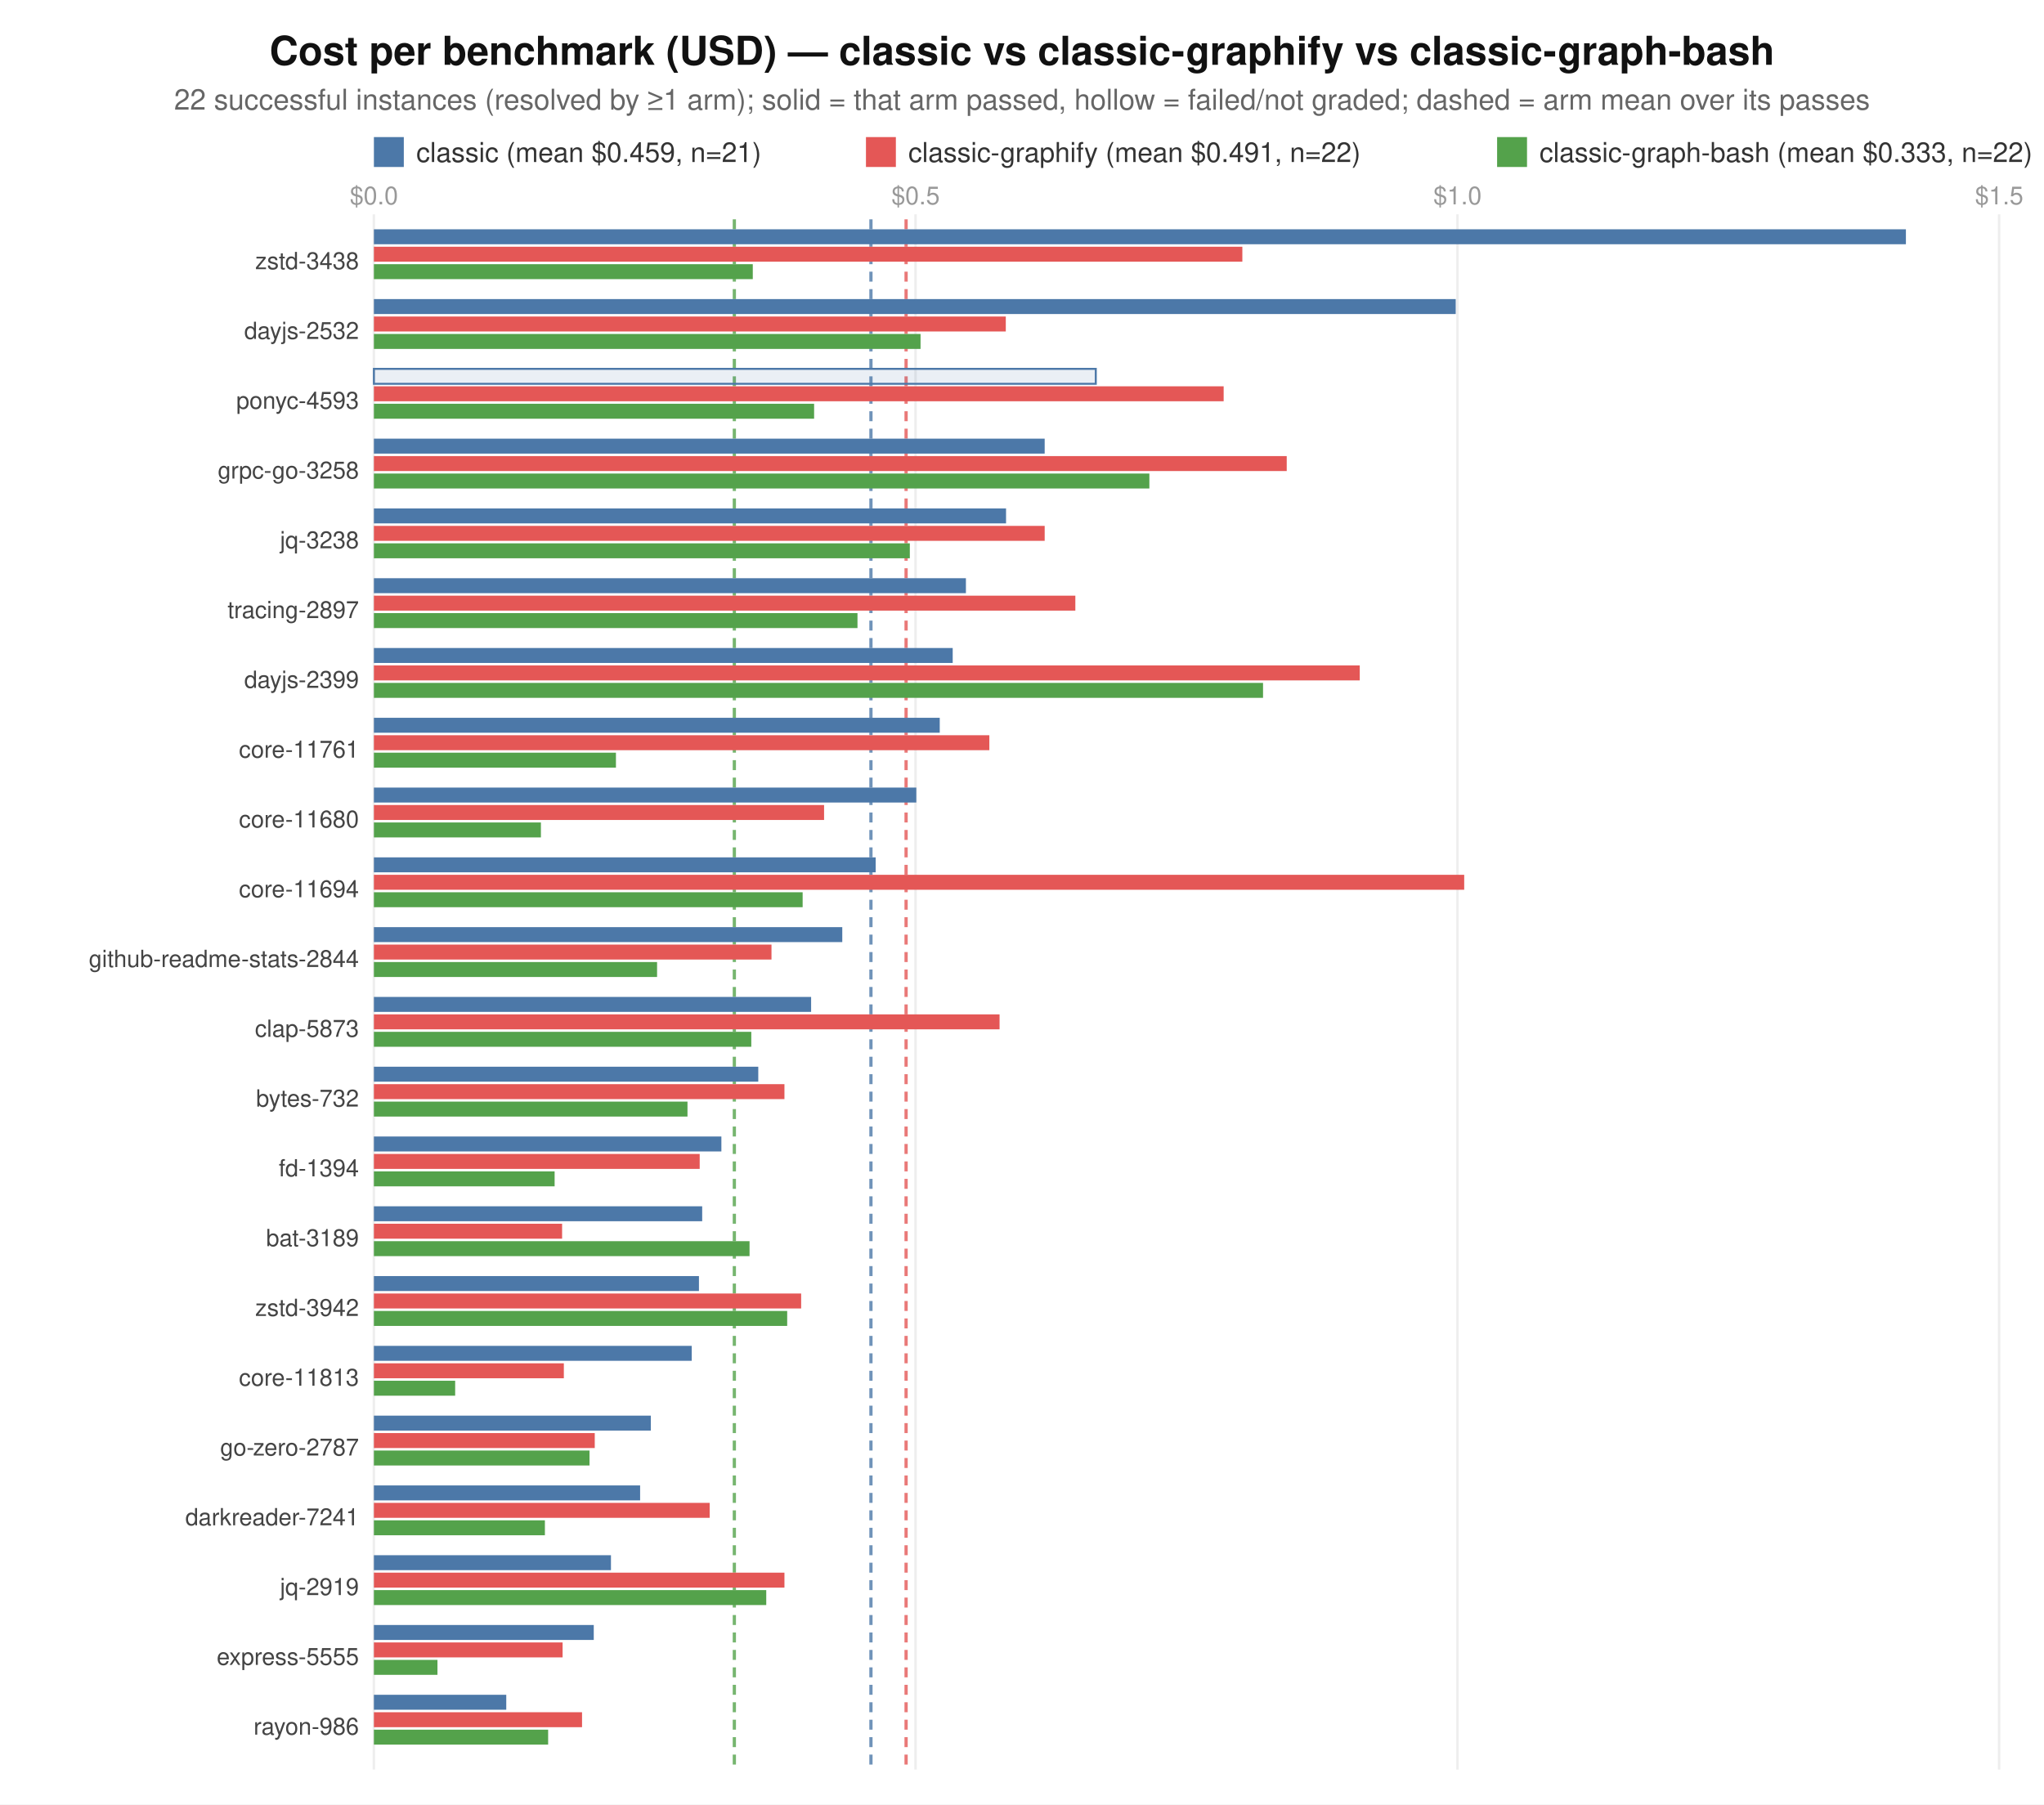
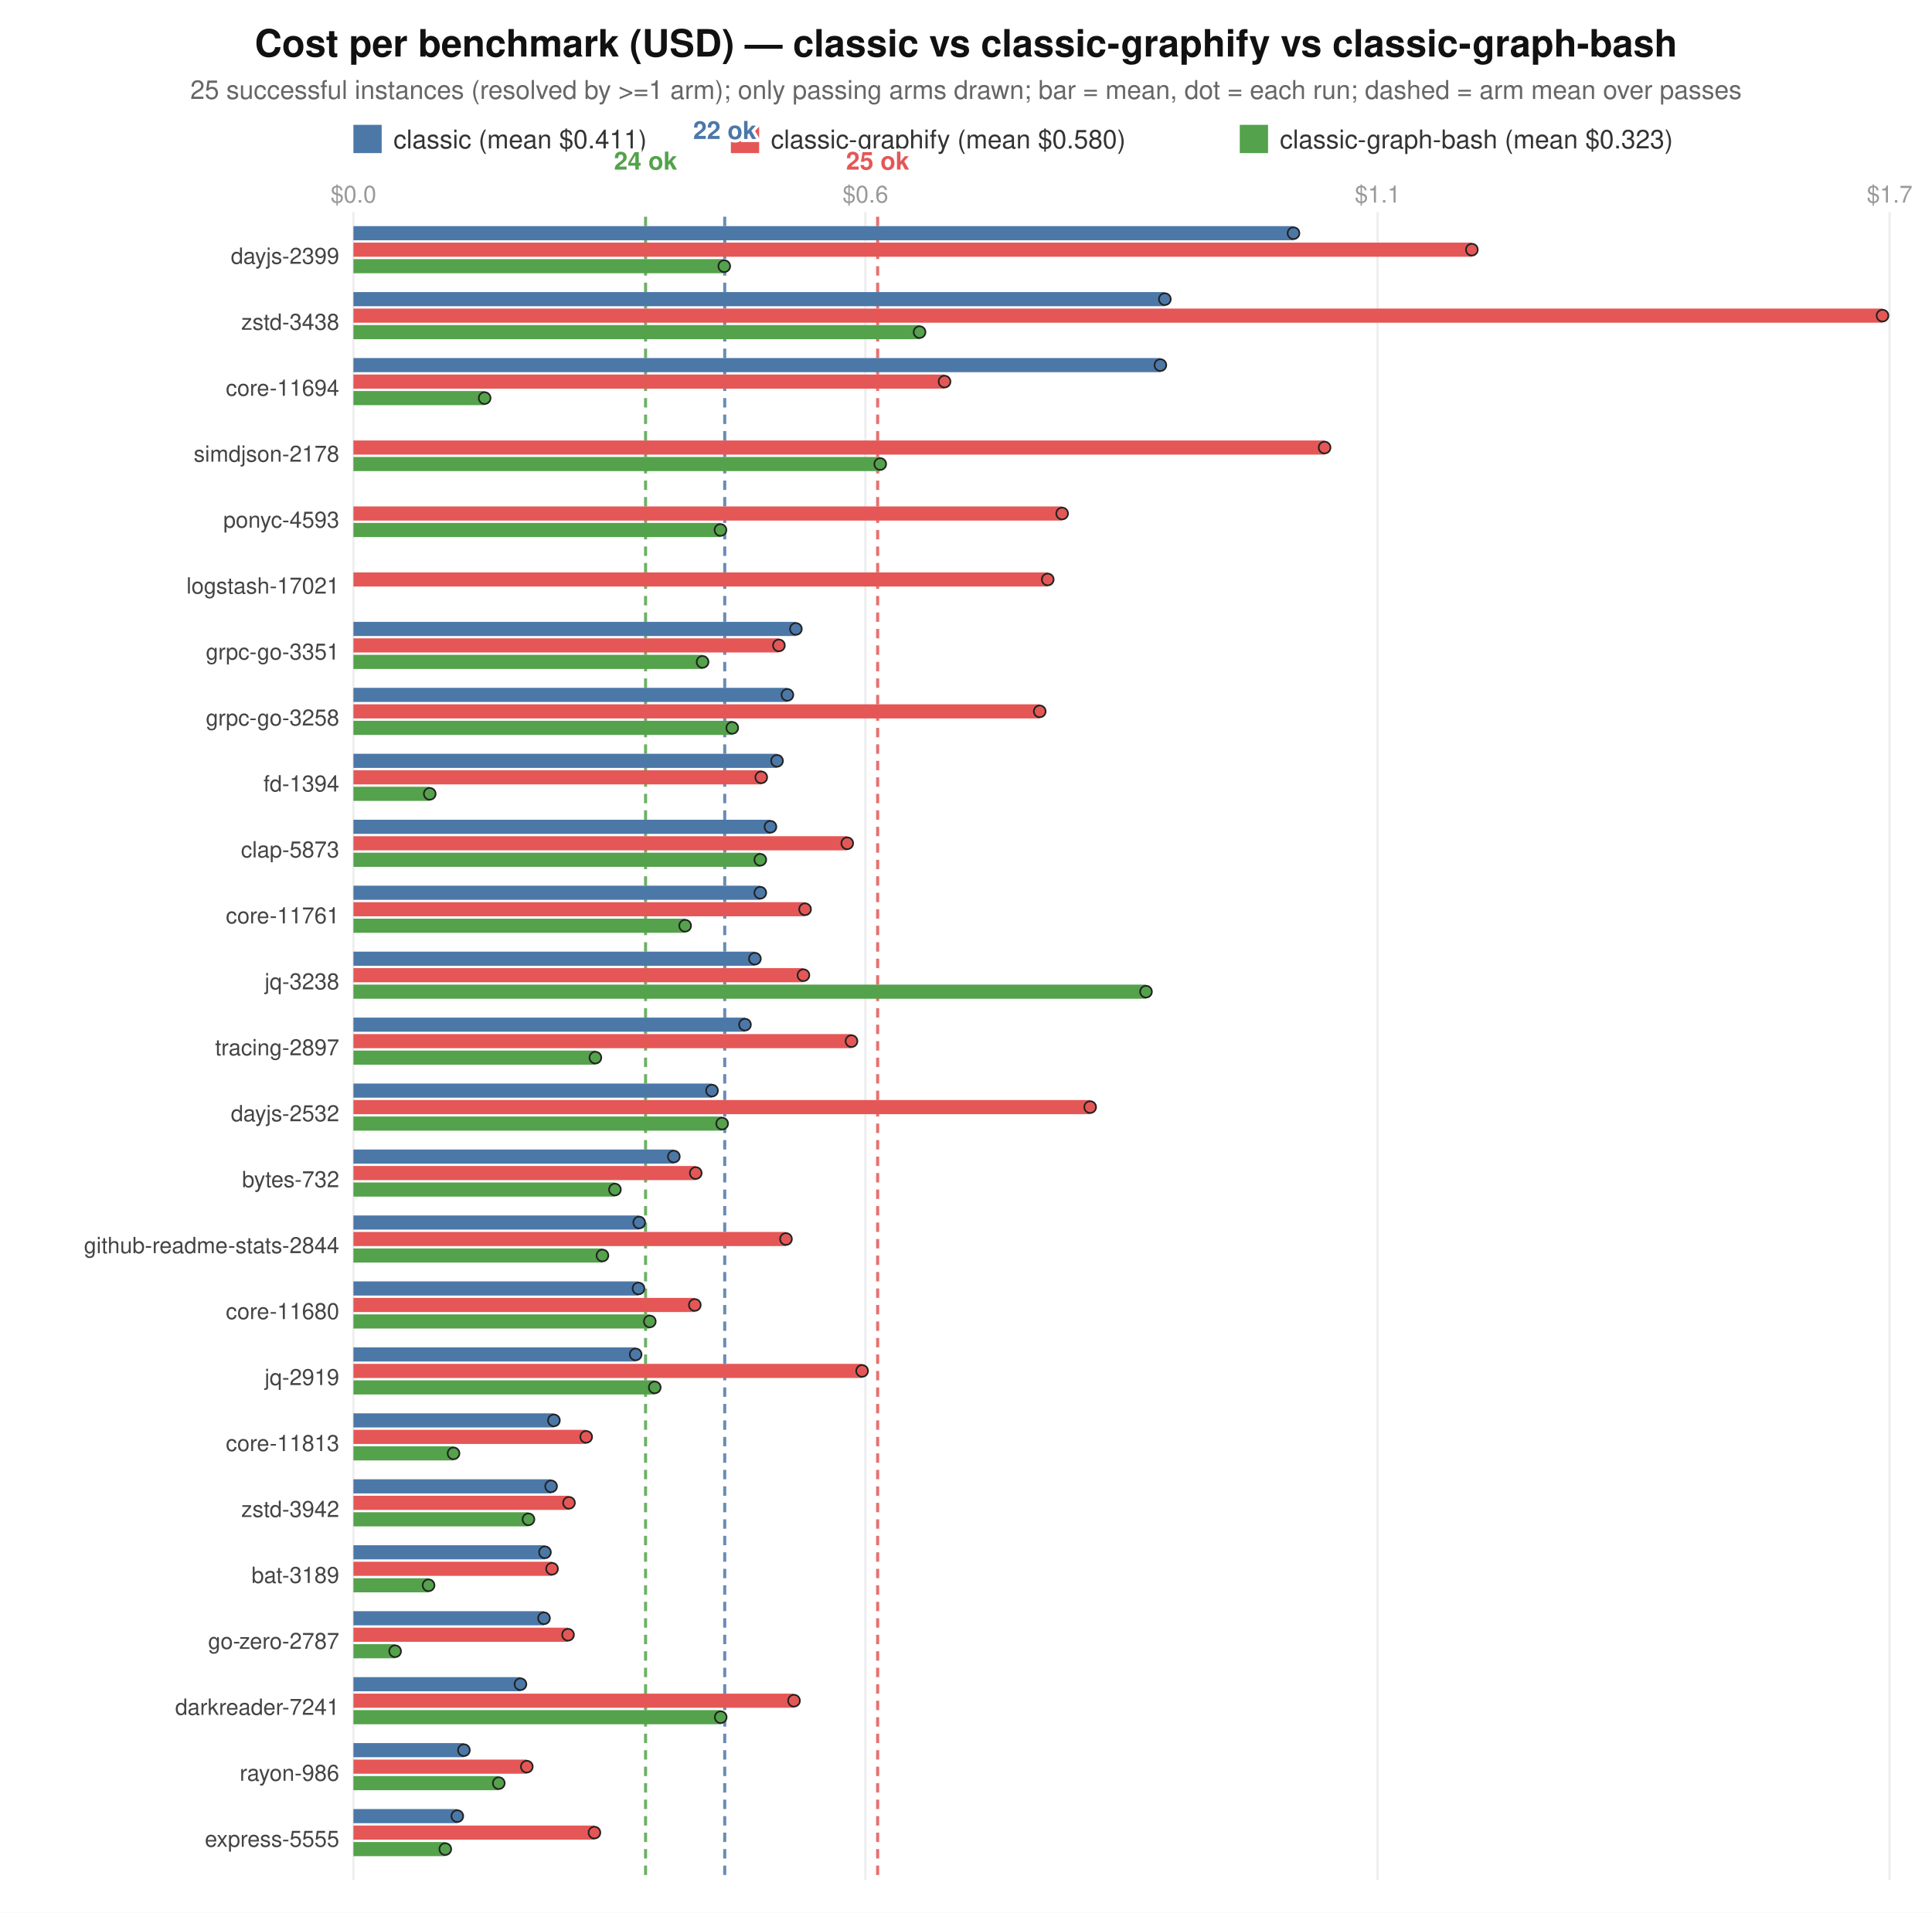
- <svg xmlns="http://www.w3.org/2000/svg" width="820" height="724" viewBox="0 0 820 724" font-family="system-ui,Segoe UI,Helvetica,Arial,sans-serif">
-   <rect width="820" height="724" fill="#ffffff" />
-   <text x="410" y="26" text-anchor="middle" font-size="16" font-weight="600" fill="#111">Cost per benchmark (USD) — classic vs classic-graphify vs classic-graph-bash</text>
-   <text x="410" y="44" text-anchor="middle" font-size="11.5" fill="#666">22 successful instances (resolved by ≥1 arm); solid = that arm passed, hollow = failed/not graded; dashed = arm mean over its passes</text>
-   <rect x="150" y="55" width="12" height="12" fill="#4C78A8" />
-   <text x="167" y="65" font-size="11" fill="#333">classic (mean $0.459, n=21)</text>
-   <rect x="347.4" y="55" width="12" height="12" fill="#E45756" />
-   <text x="364.4" y="65" font-size="11" fill="#333">classic-graphify (mean $0.491, n=22)</text>
-   <rect x="600.6" y="55" width="12" height="12" fill="#54A24B" />
-   <text x="617.6" y="65" font-size="11" fill="#333">classic-graph-bash (mean $0.333, n=22)</text>
-   <line x1="150.0" y1="86" x2="150.0" y2="710" stroke="#eee" stroke-width="1" />
-   <text x="150.0" y="82" text-anchor="middle" font-size="10" fill="#999">$0.0</text>
-   <line x1="367.3" y1="86" x2="367.3" y2="710" stroke="#eee" stroke-width="1" />
-   <text x="367.3" y="82" text-anchor="middle" font-size="10" fill="#999">$0.5</text>
-   <line x1="584.7" y1="86" x2="584.7" y2="710" stroke="#eee" stroke-width="1" />
-   <text x="584.7" y="82" text-anchor="middle" font-size="10" fill="#999">$1.0</text>
-   <line x1="802.0" y1="86" x2="802.0" y2="710" stroke="#eee" stroke-width="1" />
-   <text x="802.0" y="82" text-anchor="middle" font-size="10" fill="#999">$1.5</text>
-   <line x1="349.4" y1="88" x2="349.4" y2="710" stroke="#4C78A8" stroke-width="1.3" stroke-dasharray="4 3" opacity="0.8" />
-   <line x1="363.5" y1="88" x2="363.5" y2="710" stroke="#E45756" stroke-width="1.3" stroke-dasharray="4 3" opacity="0.8" />
-   <line x1="294.6" y1="88" x2="294.6" y2="710" stroke="#54A24B" stroke-width="1.3" stroke-dasharray="4 3" opacity="0.8" />
-   <text x="144" y="108.0" text-anchor="end" font-size="9.5" fill="#444">zstd-3438</text>
-   <rect x="150" y="92.0" width="614.6" height="6" fill="#4C78A8" />
-   <rect x="150" y="99.0" width="348.4" height="6" fill="#E45756" />
-   <rect x="150" y="106.0" width="152.0" height="6" fill="#54A24B" />
-   <text x="144" y="136.0" text-anchor="end" font-size="9.5" fill="#444">dayjs-2532</text>
-   <rect x="150" y="120.0" width="434.0" height="6" fill="#4C78A8" />
-   <rect x="150" y="127.0" width="253.5" height="6" fill="#E45756" />
-   <rect x="150" y="134.0" width="219.3" height="6" fill="#54A24B" />
-   <text x="144" y="164.0" text-anchor="end" font-size="9.5" fill="#444">ponyc-4593</text>
-   <rect x="150" y="148.0" width="289.6" height="6" fill="#4C78A8" fill-opacity="0.12" stroke="#4C78A8" stroke-width="0.8" />
-   <rect x="150" y="155.0" width="340.9" height="6" fill="#E45756" />
-   <rect x="150" y="162.0" width="176.6" height="6" fill="#54A24B" />
-   <text x="144" y="192.0" text-anchor="end" font-size="9.5" fill="#444">grpc-go-3258</text>
-   <rect x="150" y="176.0" width="269.1" height="6" fill="#4C78A8" />
-   <rect x="150" y="183.0" width="366.2" height="6" fill="#E45756" />
-   <rect x="150" y="190.0" width="311.1" height="6" fill="#54A24B" />
-   <text x="144" y="220.0" text-anchor="end" font-size="9.5" fill="#444">jq-3238</text>
-   <rect x="150" y="204.0" width="253.6" height="6" fill="#4C78A8" />
-   <rect x="150" y="211.0" width="269.1" height="6" fill="#E45756" />
-   <rect x="150" y="218.0" width="215.0" height="6" fill="#54A24B" />
-   <text x="144" y="248.0" text-anchor="end" font-size="9.5" fill="#444">tracing-2897</text>
-   <rect x="150" y="232.0" width="237.5" height="6" fill="#4C78A8" />
-   <rect x="150" y="239.0" width="281.4" height="6" fill="#E45756" />
-   <rect x="150" y="246.0" width="194.0" height="6" fill="#54A24B" />
-   <text x="144" y="276.0" text-anchor="end" font-size="9.5" fill="#444">dayjs-2399</text>
-   <rect x="150" y="260.0" width="232.2" height="6" fill="#4C78A8" />
-   <rect x="150" y="267.0" width="395.5" height="6" fill="#E45756" />
-   <rect x="150" y="274.0" width="356.7" height="6" fill="#54A24B" />
-   <text x="144" y="304.0" text-anchor="end" font-size="9.5" fill="#444">core-11761</text>
-   <rect x="150" y="288.0" width="227.0" height="6" fill="#4C78A8" />
-   <rect x="150" y="295.0" width="246.9" height="6" fill="#E45756" />
-   <rect x="150" y="302.0" width="97.1" height="6" fill="#54A24B" />
-   <text x="144" y="332.0" text-anchor="end" font-size="9.5" fill="#444">core-11680</text>
-   <rect x="150" y="316.0" width="217.6" height="6" fill="#4C78A8" />
-   <rect x="150" y="323.0" width="180.6" height="6" fill="#E45756" />
-   <rect x="150" y="330.0" width="67.0" height="6" fill="#54A24B" />
-   <text x="144" y="360.0" text-anchor="end" font-size="9.5" fill="#444">core-11694</text>
-   <rect x="150" y="344.0" width="201.3" height="6" fill="#4C78A8" />
-   <rect x="150" y="351.0" width="437.4" height="6" fill="#E45756" />
-   <rect x="150" y="358.0" width="172.0" height="6" fill="#54A24B" />
-   <text x="144" y="388.0" text-anchor="end" font-size="9.5" fill="#444">github-readme-stats-2844</text>
-   <rect x="150" y="372.0" width="187.9" height="6" fill="#4C78A8" />
-   <rect x="150" y="379.0" width="159.5" height="6" fill="#E45756" />
-   <rect x="150" y="386.0" width="113.6" height="6" fill="#54A24B" />
-   <text x="144" y="416.0" text-anchor="end" font-size="9.5" fill="#444">clap-5873</text>
-   <rect x="150" y="400.0" width="175.4" height="6" fill="#4C78A8" />
-   <rect x="150" y="407.0" width="251.0" height="6" fill="#E45756" />
-   <rect x="150" y="414.0" width="151.4" height="6" fill="#54A24B" />
-   <text x="144" y="444.0" text-anchor="end" font-size="9.5" fill="#444">bytes-732</text>
-   <rect x="150" y="428.0" width="154.2" height="6" fill="#4C78A8" />
-   <rect x="150" y="435.0" width="164.7" height="6" fill="#E45756" />
-   <rect x="150" y="442.0" width="125.8" height="6" fill="#54A24B" />
-   <text x="144" y="472.0" text-anchor="end" font-size="9.5" fill="#444">fd-1394</text>
-   <rect x="150" y="456.0" width="139.4" height="6" fill="#4C78A8" />
-   <rect x="150" y="463.0" width="130.7" height="6" fill="#E45756" />
-   <rect x="150" y="470.0" width="72.5" height="6" fill="#54A24B" />
-   <text x="144" y="500.0" text-anchor="end" font-size="9.5" fill="#444">bat-3189</text>
-   <rect x="150" y="484.0" width="131.7" height="6" fill="#4C78A8" />
-   <rect x="150" y="491.0" width="75.5" height="6" fill="#E45756" />
-   <rect x="150" y="498.0" width="150.7" height="6" fill="#54A24B" />
-   <text x="144" y="528.0" text-anchor="end" font-size="9.5" fill="#444">zstd-3942</text>
-   <rect x="150" y="512.0" width="130.4" height="6" fill="#4C78A8" />
-   <rect x="150" y="519.0" width="171.4" height="6" fill="#E45756" />
-   <rect x="150" y="526.0" width="165.8" height="6" fill="#54A24B" />
-   <text x="144" y="556.0" text-anchor="end" font-size="9.5" fill="#444">core-11813</text>
-   <rect x="150" y="540.0" width="127.5" height="6" fill="#4C78A8" />
-   <rect x="150" y="547.0" width="76.2" height="6" fill="#E45756" />
-   <rect x="150" y="554.0" width="32.6" height="6" fill="#54A24B" />
-   <text x="144" y="584.0" text-anchor="end" font-size="9.5" fill="#444">go-zero-2787</text>
-   <rect x="150" y="568.0" width="111.1" height="6" fill="#4C78A8" />
-   <rect x="150" y="575.0" width="88.6" height="6" fill="#E45756" />
-   <rect x="150" y="582.0" width="86.5" height="6" fill="#54A24B" />
-   <text x="144" y="612.0" text-anchor="end" font-size="9.5" fill="#444">darkreader-7241</text>
-   <rect x="150" y="596.0" width="106.8" height="6" fill="#4C78A8" />
-   <rect x="150" y="603.0" width="134.7" height="6" fill="#E45756" />
-   <rect x="150" y="610.0" width="68.6" height="6" fill="#54A24B" />
-   <text x="144" y="640.0" text-anchor="end" font-size="9.5" fill="#444">jq-2919</text>
-   <rect x="150" y="624.0" width="95.1" height="6" fill="#4C78A8" />
-   <rect x="150" y="631.0" width="164.7" height="6" fill="#E45756" />
-   <rect x="150" y="638.0" width="157.4" height="6" fill="#54A24B" />
-   <text x="144" y="668.0" text-anchor="end" font-size="9.5" fill="#444">express-5555</text>
-   <rect x="150" y="652.0" width="88.2" height="6" fill="#4C78A8" />
-   <rect x="150" y="659.0" width="75.7" height="6" fill="#E45756" />
-   <rect x="150" y="666.0" width="25.5" height="6" fill="#54A24B" />
-   <text x="144" y="696.0" text-anchor="end" font-size="9.5" fill="#444">rayon-986</text>
-   <rect x="150" y="680.0" width="53.1" height="6" fill="#4C78A8" />
-   <rect x="150" y="687.0" width="83.5" height="6" fill="#E45756" />
-   <rect x="150" y="694.0" width="69.9" height="6" fill="#54A24B" />
+ <svg xmlns="http://www.w3.org/2000/svg" width="820" height="812" viewBox="0 0 820 812" font-family="system-ui,Segoe UI,Helvetica,Arial,sans-serif">
+   <rect width="820" height="812" fill="#ffffff" />
+   <text x="410" y="24" text-anchor="middle" font-size="16" font-weight="600" fill="#111">Cost per benchmark (USD) — classic vs classic-graphify vs classic-graph-bash</text>
+   <text x="410" y="42" text-anchor="middle" font-size="11" fill="#666">25 successful instances (resolved by &gt;=1 arm); only passing arms drawn; bar = mean, dot = each run; dashed = arm mean over passes</text>
+   <rect x="150" y="53" width="12" height="12" fill="#4C78A8" />
+   <text x="167" y="63" font-size="11" fill="#333">classic (mean $0.411)</text>
+   <rect x="310.2" y="53" width="12" height="12" fill="#E45756" />
+   <text x="327.2" y="63" font-size="11" fill="#333">classic-graphify (mean $0.580)</text>
+   <rect x="526.2" y="53" width="12" height="12" fill="#54A24B" />
+   <text x="543.2" y="63" font-size="11" fill="#333">classic-graph-bash (mean $0.323)</text>
+   <line x1="150.0" y1="90" x2="150.0" y2="798" stroke="#eee" stroke-width="1" />
+   <text x="150.0" y="86" text-anchor="middle" font-size="10" fill="#999">$0.0</text>
+   <line x1="367.3" y1="90" x2="367.3" y2="798" stroke="#eee" stroke-width="1" />
+   <text x="367.3" y="86" text-anchor="middle" font-size="10" fill="#999">$0.6</text>
+   <line x1="584.7" y1="90" x2="584.7" y2="798" stroke="#eee" stroke-width="1" />
+   <text x="584.7" y="86" text-anchor="middle" font-size="10" fill="#999">$1.1</text>
+   <line x1="802.0" y1="90" x2="802.0" y2="798" stroke="#eee" stroke-width="1" />
+   <text x="802.0" y="86" text-anchor="middle" font-size="10" fill="#999">$1.7</text>
+   <line x1="274.0" y1="92" x2="274.0" y2="798" stroke="#54A24B" stroke-width="1.3" stroke-dasharray="4 3" opacity="0.85" />
+   <text x="274.0" y="72" text-anchor="middle" font-size="10.5" font-weight="700" fill="#54A24B" stroke="#fff" stroke-width="2.6" paint-order="stroke">24 ok</text>
+   <line x1="307.6" y1="92" x2="307.6" y2="798" stroke="#4C78A8" stroke-width="1.3" stroke-dasharray="4 3" opacity="0.85" />
+   <text x="307.6" y="59" text-anchor="middle" font-size="10.5" font-weight="700" fill="#4C78A8" stroke="#fff" stroke-width="2.6" paint-order="stroke">22 ok</text>
+   <line x1="372.5" y1="92" x2="372.5" y2="798" stroke="#E45756" stroke-width="1.3" stroke-dasharray="4 3" opacity="0.85" />
+   <text x="372.5" y="72" text-anchor="middle" font-size="10.5" font-weight="700" fill="#E45756" stroke="#fff" stroke-width="2.6" paint-order="stroke">25 ok</text>
+   <text x="144" y="112.0" text-anchor="end" font-size="9.5" fill="#444">dayjs-2399</text>
+   <rect x="150" y="96.0" width="399.0" height="6" fill="#4C78A8" />
+   <circle cx="549.0" cy="99.0" r="2.5" fill="#4C78A8" stroke="#222" stroke-width="0.7" />
+   <rect x="150" y="103.0" width="474.7" height="6" fill="#E45756" />
+   <circle cx="624.7" cy="106.0" r="2.5" fill="#E45756" stroke="#222" stroke-width="0.7" />
+   <rect x="150" y="110.0" width="157.4" height="6" fill="#54A24B" />
+   <circle cx="307.4" cy="113.0" r="2.5" fill="#54A24B" stroke="#222" stroke-width="0.7" />
+   <text x="144" y="140.0" text-anchor="end" font-size="9.5" fill="#444">zstd-3438</text>
+   <rect x="150" y="124.0" width="344.4" height="6" fill="#4C78A8" />
+   <circle cx="494.4" cy="127.0" r="2.5" fill="#4C78A8" stroke="#222" stroke-width="0.7" />
+   <rect x="150" y="131.0" width="649.0" height="6" fill="#E45756" />
+   <circle cx="799.0" cy="134.0" r="2.5" fill="#E45756" stroke="#222" stroke-width="0.7" />
+   <rect x="150" y="138.0" width="240.3" height="6" fill="#54A24B" />
+   <circle cx="390.3" cy="141.0" r="2.5" fill="#54A24B" stroke="#222" stroke-width="0.7" />
+   <text x="144" y="168.0" text-anchor="end" font-size="9.5" fill="#444">core-11694</text>
+   <rect x="150" y="152.0" width="342.5" height="6" fill="#4C78A8" />
+   <circle cx="492.5" cy="155.0" r="2.5" fill="#4C78A8" stroke="#222" stroke-width="0.7" />
+   <rect x="150" y="159.0" width="250.9" height="6" fill="#E45756" />
+   <circle cx="400.9" cy="162.0" r="2.5" fill="#E45756" stroke="#222" stroke-width="0.7" />
+   <rect x="150" y="166.0" width="55.7" height="6" fill="#54A24B" />
+   <circle cx="205.7" cy="169.0" r="2.5" fill="#54A24B" stroke="#222" stroke-width="0.7" />
+   <text x="144" y="196.0" text-anchor="end" font-size="9.5" fill="#444">simdjson-2178</text>
+   <rect x="150" y="187.0" width="412.2" height="6" fill="#E45756" />
+   <circle cx="562.2" cy="190.0" r="2.5" fill="#E45756" stroke="#222" stroke-width="0.7" />
+   <rect x="150" y="194.0" width="223.6" height="6" fill="#54A24B" />
+   <circle cx="373.6" cy="197.0" r="2.5" fill="#54A24B" stroke="#222" stroke-width="0.7" />
+   <text x="144" y="224.0" text-anchor="end" font-size="9.5" fill="#444">ponyc-4593</text>
+   <rect x="150" y="215.0" width="300.8" height="6" fill="#E45756" />
+   <circle cx="450.8" cy="218.0" r="2.5" fill="#E45756" stroke="#222" stroke-width="0.7" />
+   <rect x="150" y="222.0" width="155.8" height="6" fill="#54A24B" />
+   <circle cx="305.8" cy="225.0" r="2.5" fill="#54A24B" stroke="#222" stroke-width="0.7" />
+   <text x="144" y="252.0" text-anchor="end" font-size="9.5" fill="#444">logstash-17021</text>
+   <rect x="150" y="243.0" width="294.7" height="6" fill="#E45756" />
+   <circle cx="444.7" cy="246.0" r="2.5" fill="#E45756" stroke="#222" stroke-width="0.7" />
+   <text x="144" y="280.0" text-anchor="end" font-size="9.5" fill="#444">grpc-go-3351</text>
+   <rect x="150" y="264.0" width="187.8" height="6" fill="#4C78A8" />
+   <circle cx="337.8" cy="267.0" r="2.5" fill="#4C78A8" stroke="#222" stroke-width="0.7" />
+   <rect x="150" y="271.0" width="180.6" height="6" fill="#E45756" />
+   <circle cx="330.6" cy="274.0" r="2.5" fill="#E45756" stroke="#222" stroke-width="0.7" />
+   <rect x="150" y="278.0" width="148.2" height="6" fill="#54A24B" />
+   <circle cx="298.2" cy="281.0" r="2.5" fill="#54A24B" stroke="#222" stroke-width="0.7" />
+   <text x="144" y="308.0" text-anchor="end" font-size="9.5" fill="#444">grpc-go-3258</text>
+   <rect x="150" y="292.0" width="184.2" height="6" fill="#4C78A8" />
+   <circle cx="334.2" cy="295.0" r="2.5" fill="#4C78A8" stroke="#222" stroke-width="0.7" />
+   <rect x="150" y="299.0" width="291.3" height="6" fill="#E45756" />
+   <circle cx="441.3" cy="302.0" r="2.5" fill="#E45756" stroke="#222" stroke-width="0.7" />
+   <rect x="150" y="306.0" width="160.8" height="6" fill="#54A24B" />
+   <circle cx="310.8" cy="309.0" r="2.5" fill="#54A24B" stroke="#222" stroke-width="0.7" />
+   <text x="144" y="336.0" text-anchor="end" font-size="9.5" fill="#444">fd-1394</text>
+   <rect x="150" y="320.0" width="179.8" height="6" fill="#4C78A8" />
+   <circle cx="329.8" cy="323.0" r="2.5" fill="#4C78A8" stroke="#222" stroke-width="0.7" />
+   <rect x="150" y="327.0" width="173.1" height="6" fill="#E45756" />
+   <circle cx="323.1" cy="330.0" r="2.5" fill="#E45756" stroke="#222" stroke-width="0.7" />
+   <rect x="150" y="334.0" width="32.4" height="6" fill="#54A24B" />
+   <circle cx="182.4" cy="337.0" r="2.5" fill="#54A24B" stroke="#222" stroke-width="0.7" />
+   <text x="144" y="364.0" text-anchor="end" font-size="9.5" fill="#444">clap-5873</text>
+   <rect x="150" y="348.0" width="177.0" height="6" fill="#4C78A8" />
+   <circle cx="327.0" cy="351.0" r="2.5" fill="#4C78A8" stroke="#222" stroke-width="0.7" />
+   <rect x="150" y="355.0" width="209.6" height="6" fill="#E45756" />
+   <circle cx="359.6" cy="358.0" r="2.5" fill="#E45756" stroke="#222" stroke-width="0.7" />
+   <rect x="150" y="362.0" width="172.7" height="6" fill="#54A24B" />
+   <circle cx="322.7" cy="365.0" r="2.5" fill="#54A24B" stroke="#222" stroke-width="0.7" />
+   <text x="144" y="392.0" text-anchor="end" font-size="9.5" fill="#444">core-11761</text>
+   <rect x="150" y="376.0" width="172.7" height="6" fill="#4C78A8" />
+   <circle cx="322.7" cy="379.0" r="2.5" fill="#4C78A8" stroke="#222" stroke-width="0.7" />
+   <rect x="150" y="383.0" width="191.7" height="6" fill="#E45756" />
+   <circle cx="341.7" cy="386.0" r="2.5" fill="#E45756" stroke="#222" stroke-width="0.7" />
+   <rect x="150" y="390.0" width="140.8" height="6" fill="#54A24B" />
+   <circle cx="290.8" cy="393.0" r="2.5" fill="#54A24B" stroke="#222" stroke-width="0.7" />
+   <text x="144" y="420.0" text-anchor="end" font-size="9.5" fill="#444">jq-3238</text>
+   <rect x="150" y="404.0" width="170.4" height="6" fill="#4C78A8" />
+   <circle cx="320.4" cy="407.0" r="2.5" fill="#4C78A8" stroke="#222" stroke-width="0.7" />
+   <rect x="150" y="411.0" width="191.0" height="6" fill="#E45756" />
+   <circle cx="341.0" cy="414.0" r="2.5" fill="#E45756" stroke="#222" stroke-width="0.7" />
+   <rect x="150" y="418.0" width="336.4" height="6" fill="#54A24B" />
+   <circle cx="486.4" cy="421.0" r="2.5" fill="#54A24B" stroke="#222" stroke-width="0.7" />
+   <text x="144" y="448.0" text-anchor="end" font-size="9.5" fill="#444">tracing-2897</text>
+   <rect x="150" y="432.0" width="166.2" height="6" fill="#4C78A8" />
+   <circle cx="316.2" cy="435.0" r="2.5" fill="#4C78A8" stroke="#222" stroke-width="0.7" />
+   <rect x="150" y="439.0" width="211.4" height="6" fill="#E45756" />
+   <circle cx="361.4" cy="442.0" r="2.5" fill="#E45756" stroke="#222" stroke-width="0.7" />
+   <rect x="150" y="446.0" width="102.7" height="6" fill="#54A24B" />
+   <circle cx="252.7" cy="449.0" r="2.5" fill="#54A24B" stroke="#222" stroke-width="0.7" />
+   <text x="144" y="476.0" text-anchor="end" font-size="9.5" fill="#444">dayjs-2532</text>
+   <rect x="150" y="460.0" width="152.2" height="6" fill="#4C78A8" />
+   <circle cx="302.2" cy="463.0" r="2.5" fill="#4C78A8" stroke="#222" stroke-width="0.7" />
+   <rect x="150" y="467.0" width="312.7" height="6" fill="#E45756" />
+   <circle cx="462.7" cy="470.0" r="2.5" fill="#E45756" stroke="#222" stroke-width="0.7" />
+   <rect x="150" y="474.0" width="156.5" height="6" fill="#54A24B" />
+   <circle cx="306.5" cy="477.0" r="2.5" fill="#54A24B" stroke="#222" stroke-width="0.7" />
+   <text x="144" y="504.0" text-anchor="end" font-size="9.5" fill="#444">bytes-732</text>
+   <rect x="150" y="488.0" width="136.0" height="6" fill="#4C78A8" />
+   <circle cx="286.0" cy="491.0" r="2.5" fill="#4C78A8" stroke="#222" stroke-width="0.7" />
+   <rect x="150" y="495.0" width="145.3" height="6" fill="#E45756" />
+   <circle cx="295.3" cy="498.0" r="2.5" fill="#E45756" stroke="#222" stroke-width="0.7" />
+   <rect x="150" y="502.0" width="111.0" height="6" fill="#54A24B" />
+   <circle cx="261.0" cy="505.0" r="2.5" fill="#54A24B" stroke="#222" stroke-width="0.7" />
+   <text x="144" y="532.0" text-anchor="end" font-size="9.5" fill="#444">github-readme-stats-2844</text>
+   <rect x="150" y="516.0" width="121.3" height="6" fill="#4C78A8" />
+   <circle cx="271.3" cy="519.0" r="2.5" fill="#4C78A8" stroke="#222" stroke-width="0.7" />
+   <rect x="150" y="523.0" width="183.6" height="6" fill="#E45756" />
+   <circle cx="333.6" cy="526.0" r="2.5" fill="#E45756" stroke="#222" stroke-width="0.7" />
+   <rect x="150" y="530.0" width="105.7" height="6" fill="#54A24B" />
+   <circle cx="255.7" cy="533.0" r="2.5" fill="#54A24B" stroke="#222" stroke-width="0.7" />
+   <text x="144" y="560.0" text-anchor="end" font-size="9.5" fill="#444">core-11680</text>
+   <rect x="150" y="544.0" width="121.0" height="6" fill="#4C78A8" />
+   <circle cx="271.0" cy="547.0" r="2.5" fill="#4C78A8" stroke="#222" stroke-width="0.7" />
+   <rect x="150" y="551.0" width="144.9" height="6" fill="#E45756" />
+   <circle cx="294.9" cy="554.0" r="2.5" fill="#E45756" stroke="#222" stroke-width="0.7" />
+   <rect x="150" y="558.0" width="125.8" height="6" fill="#54A24B" />
+   <circle cx="275.8" cy="561.0" r="2.5" fill="#54A24B" stroke="#222" stroke-width="0.7" />
+   <text x="144" y="588.0" text-anchor="end" font-size="9.5" fill="#444">jq-2919</text>
+   <rect x="150" y="572.0" width="119.8" height="6" fill="#4C78A8" />
+   <circle cx="269.8" cy="575.0" r="2.5" fill="#4C78A8" stroke="#222" stroke-width="0.7" />
+   <rect x="150" y="579.0" width="215.9" height="6" fill="#E45756" />
+   <circle cx="365.9" cy="582.0" r="2.5" fill="#E45756" stroke="#222" stroke-width="0.7" />
+   <rect x="150" y="586.0" width="127.9" height="6" fill="#54A24B" />
+   <circle cx="277.9" cy="589.0" r="2.5" fill="#54A24B" stroke="#222" stroke-width="0.7" />
+   <text x="144" y="616.0" text-anchor="end" font-size="9.5" fill="#444">core-11813</text>
+   <rect x="150" y="600.0" width="85.1" height="6" fill="#4C78A8" />
+   <circle cx="235.1" cy="603.0" r="2.5" fill="#4C78A8" stroke="#222" stroke-width="0.7" />
+   <rect x="150" y="607.0" width="98.8" height="6" fill="#E45756" />
+   <circle cx="248.8" cy="610.0" r="2.5" fill="#E45756" stroke="#222" stroke-width="0.7" />
+   <rect x="150" y="614.0" width="42.5" height="6" fill="#54A24B" />
+   <circle cx="192.5" cy="617.0" r="2.5" fill="#54A24B" stroke="#222" stroke-width="0.7" />
+   <text x="144" y="644.0" text-anchor="end" font-size="9.5" fill="#444">zstd-3942</text>
+   <rect x="150" y="628.0" width="83.9" height="6" fill="#4C78A8" />
+   <circle cx="233.9" cy="631.0" r="2.5" fill="#4C78A8" stroke="#222" stroke-width="0.7" />
+   <rect x="150" y="635.0" width="91.5" height="6" fill="#E45756" />
+   <circle cx="241.5" cy="638.0" r="2.5" fill="#E45756" stroke="#222" stroke-width="0.7" />
+   <rect x="150" y="642.0" width="74.3" height="6" fill="#54A24B" />
+   <circle cx="224.3" cy="645.0" r="2.5" fill="#54A24B" stroke="#222" stroke-width="0.7" />
+   <text x="144" y="672.0" text-anchor="end" font-size="9.5" fill="#444">bat-3189</text>
+   <rect x="150" y="656.0" width="81.3" height="6" fill="#4C78A8" />
+   <circle cx="231.3" cy="659.0" r="2.5" fill="#4C78A8" stroke="#222" stroke-width="0.7" />
+   <rect x="150" y="663.0" width="84.3" height="6" fill="#E45756" />
+   <circle cx="234.3" cy="666.0" r="2.5" fill="#E45756" stroke="#222" stroke-width="0.7" />
+   <rect x="150" y="670.0" width="31.9" height="6" fill="#54A24B" />
+   <circle cx="181.9" cy="673.0" r="2.5" fill="#54A24B" stroke="#222" stroke-width="0.7" />
+   <text x="144" y="700.0" text-anchor="end" font-size="9.5" fill="#444">go-zero-2787</text>
+   <rect x="150" y="684.0" width="80.9" height="6" fill="#4C78A8" />
+   <circle cx="230.9" cy="687.0" r="2.5" fill="#4C78A8" stroke="#222" stroke-width="0.7" />
+   <rect x="150" y="691.0" width="91.1" height="6" fill="#E45756" />
+   <circle cx="241.1" cy="694.0" r="2.5" fill="#E45756" stroke="#222" stroke-width="0.7" />
+   <rect x="150" y="698.0" width="17.7" height="6" fill="#54A24B" />
+   <circle cx="167.7" cy="701.0" r="2.5" fill="#54A24B" stroke="#222" stroke-width="0.7" />
+   <text x="144" y="728.0" text-anchor="end" font-size="9.5" fill="#444">darkreader-7241</text>
+   <rect x="150" y="712.0" width="70.9" height="6" fill="#4C78A8" />
+   <circle cx="220.9" cy="715.0" r="2.5" fill="#4C78A8" stroke="#222" stroke-width="0.7" />
+   <rect x="150" y="719.0" width="187.0" height="6" fill="#E45756" />
+   <circle cx="337.0" cy="722.0" r="2.5" fill="#E45756" stroke="#222" stroke-width="0.7" />
+   <rect x="150" y="726.0" width="155.9" height="6" fill="#54A24B" />
+   <circle cx="305.9" cy="729.0" r="2.5" fill="#54A24B" stroke="#222" stroke-width="0.7" />
+   <text x="144" y="756.0" text-anchor="end" font-size="9.5" fill="#444">rayon-986</text>
+   <rect x="150" y="740.0" width="46.9" height="6" fill="#4C78A8" />
+   <circle cx="196.9" cy="743.0" r="2.5" fill="#4C78A8" stroke="#222" stroke-width="0.7" />
+   <rect x="150" y="747.0" width="73.6" height="6" fill="#E45756" />
+   <circle cx="223.6" cy="750.0" r="2.5" fill="#E45756" stroke="#222" stroke-width="0.7" />
+   <rect x="150" y="754.0" width="61.7" height="6" fill="#54A24B" />
+   <circle cx="211.7" cy="757.0" r="2.5" fill="#54A24B" stroke="#222" stroke-width="0.7" />
+   <text x="144" y="784.0" text-anchor="end" font-size="9.5" fill="#444">express-5555</text>
+   <rect x="150" y="768.0" width="44.1" height="6" fill="#4C78A8" />
+   <circle cx="194.1" cy="771.0" r="2.5" fill="#4C78A8" stroke="#222" stroke-width="0.7" />
+   <rect x="150" y="775.0" width="102.3" height="6" fill="#E45756" />
+   <circle cx="252.3" cy="778.0" r="2.5" fill="#E45756" stroke="#222" stroke-width="0.7" />
+   <rect x="150" y="782.0" width="39.0" height="6" fill="#54A24B" />
+   <circle cx="189.0" cy="785.0" r="2.5" fill="#54A24B" stroke="#222" stroke-width="0.7" />
</svg>
